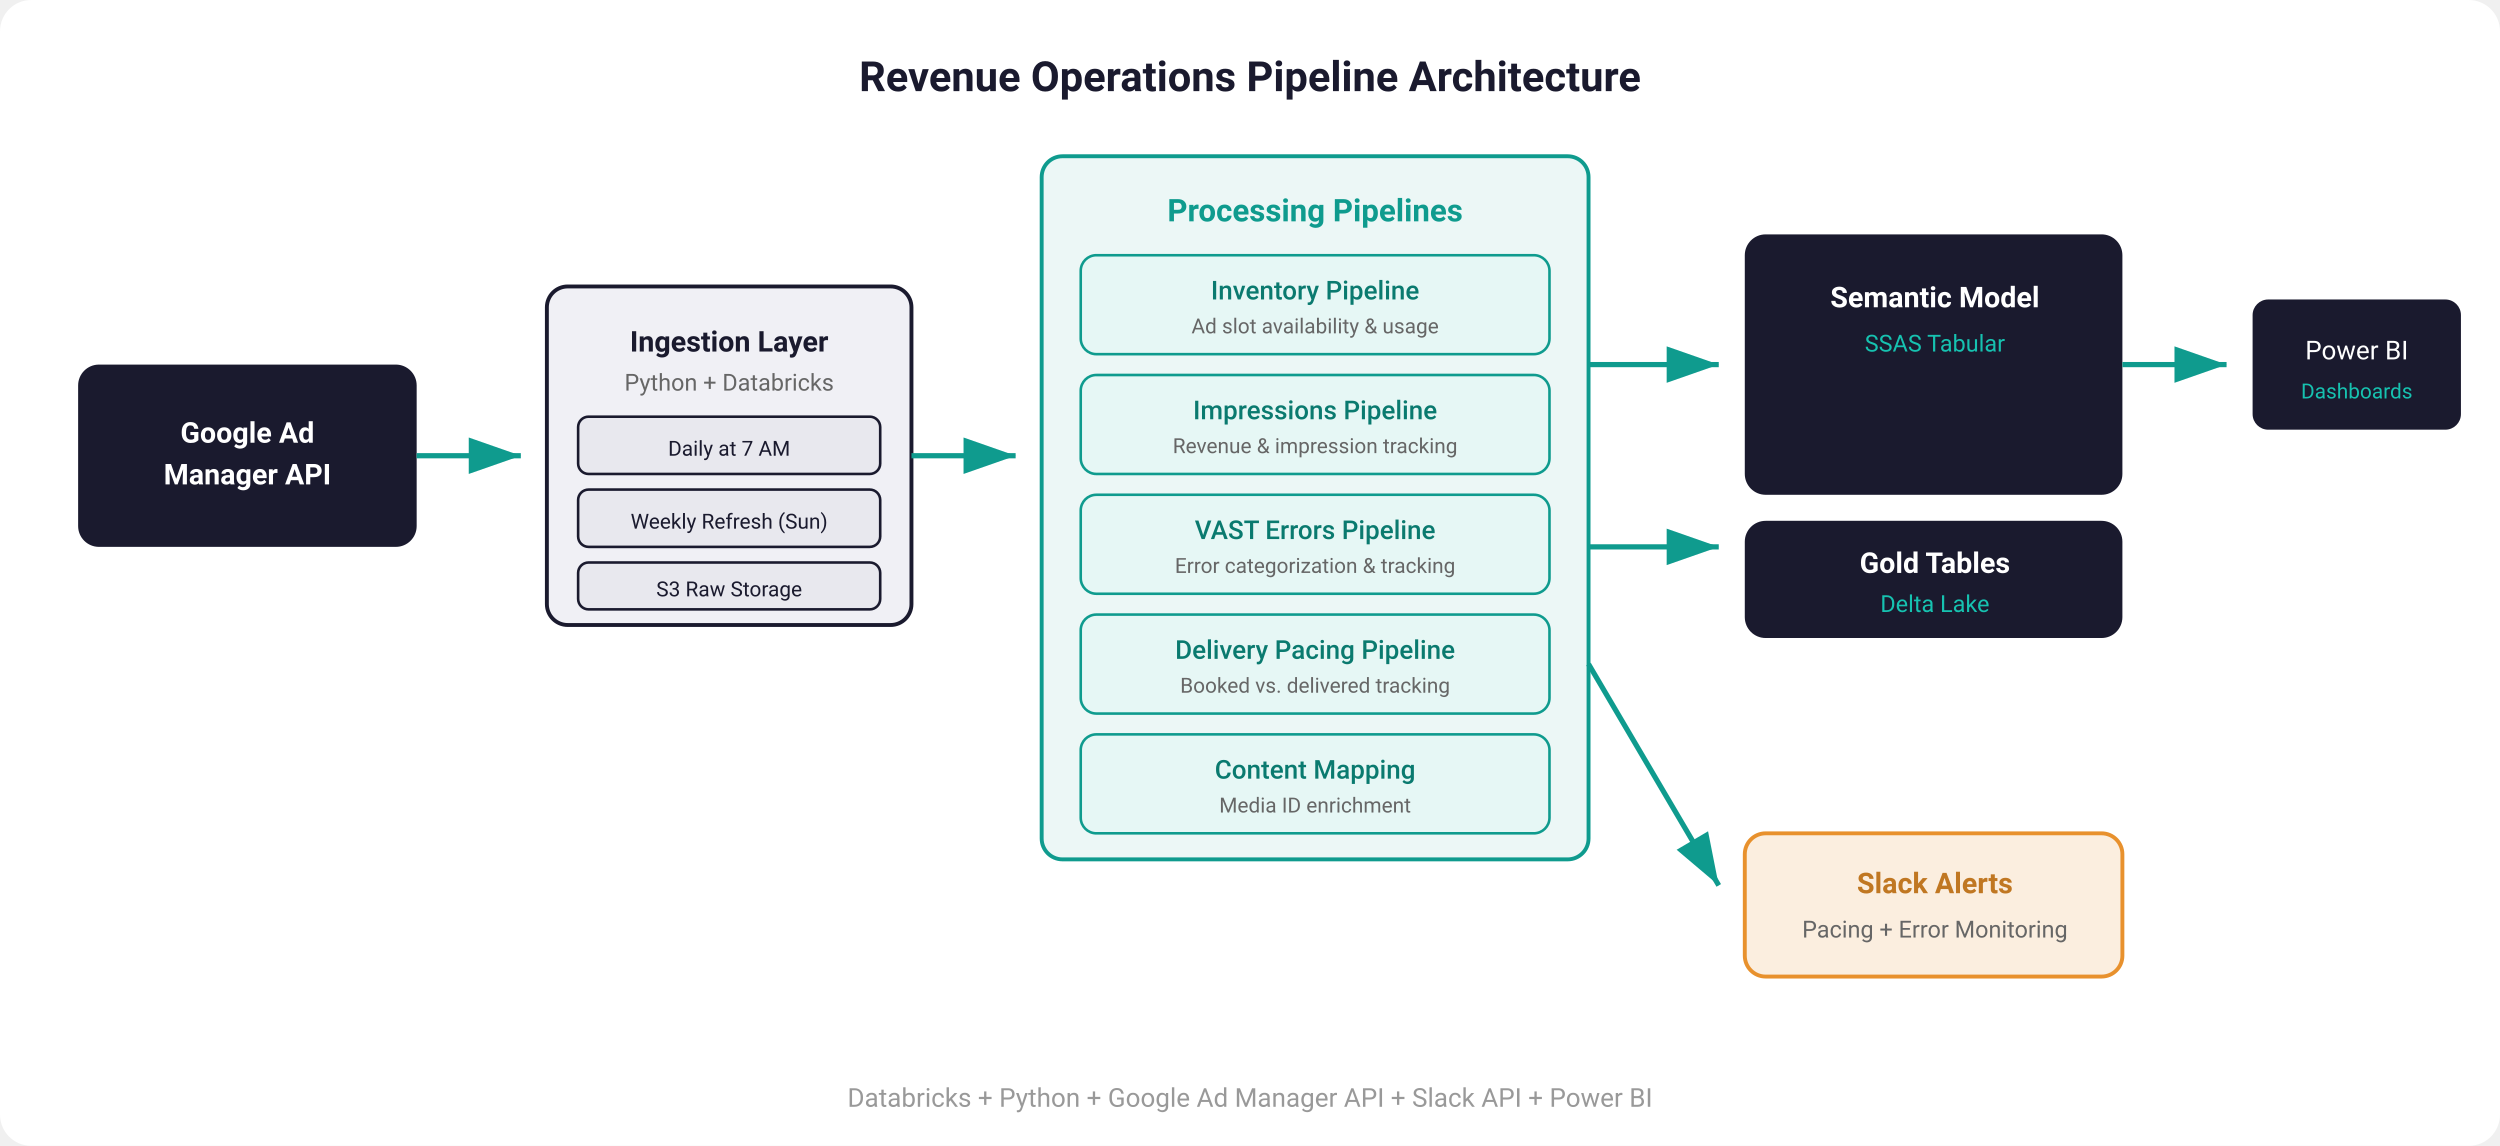
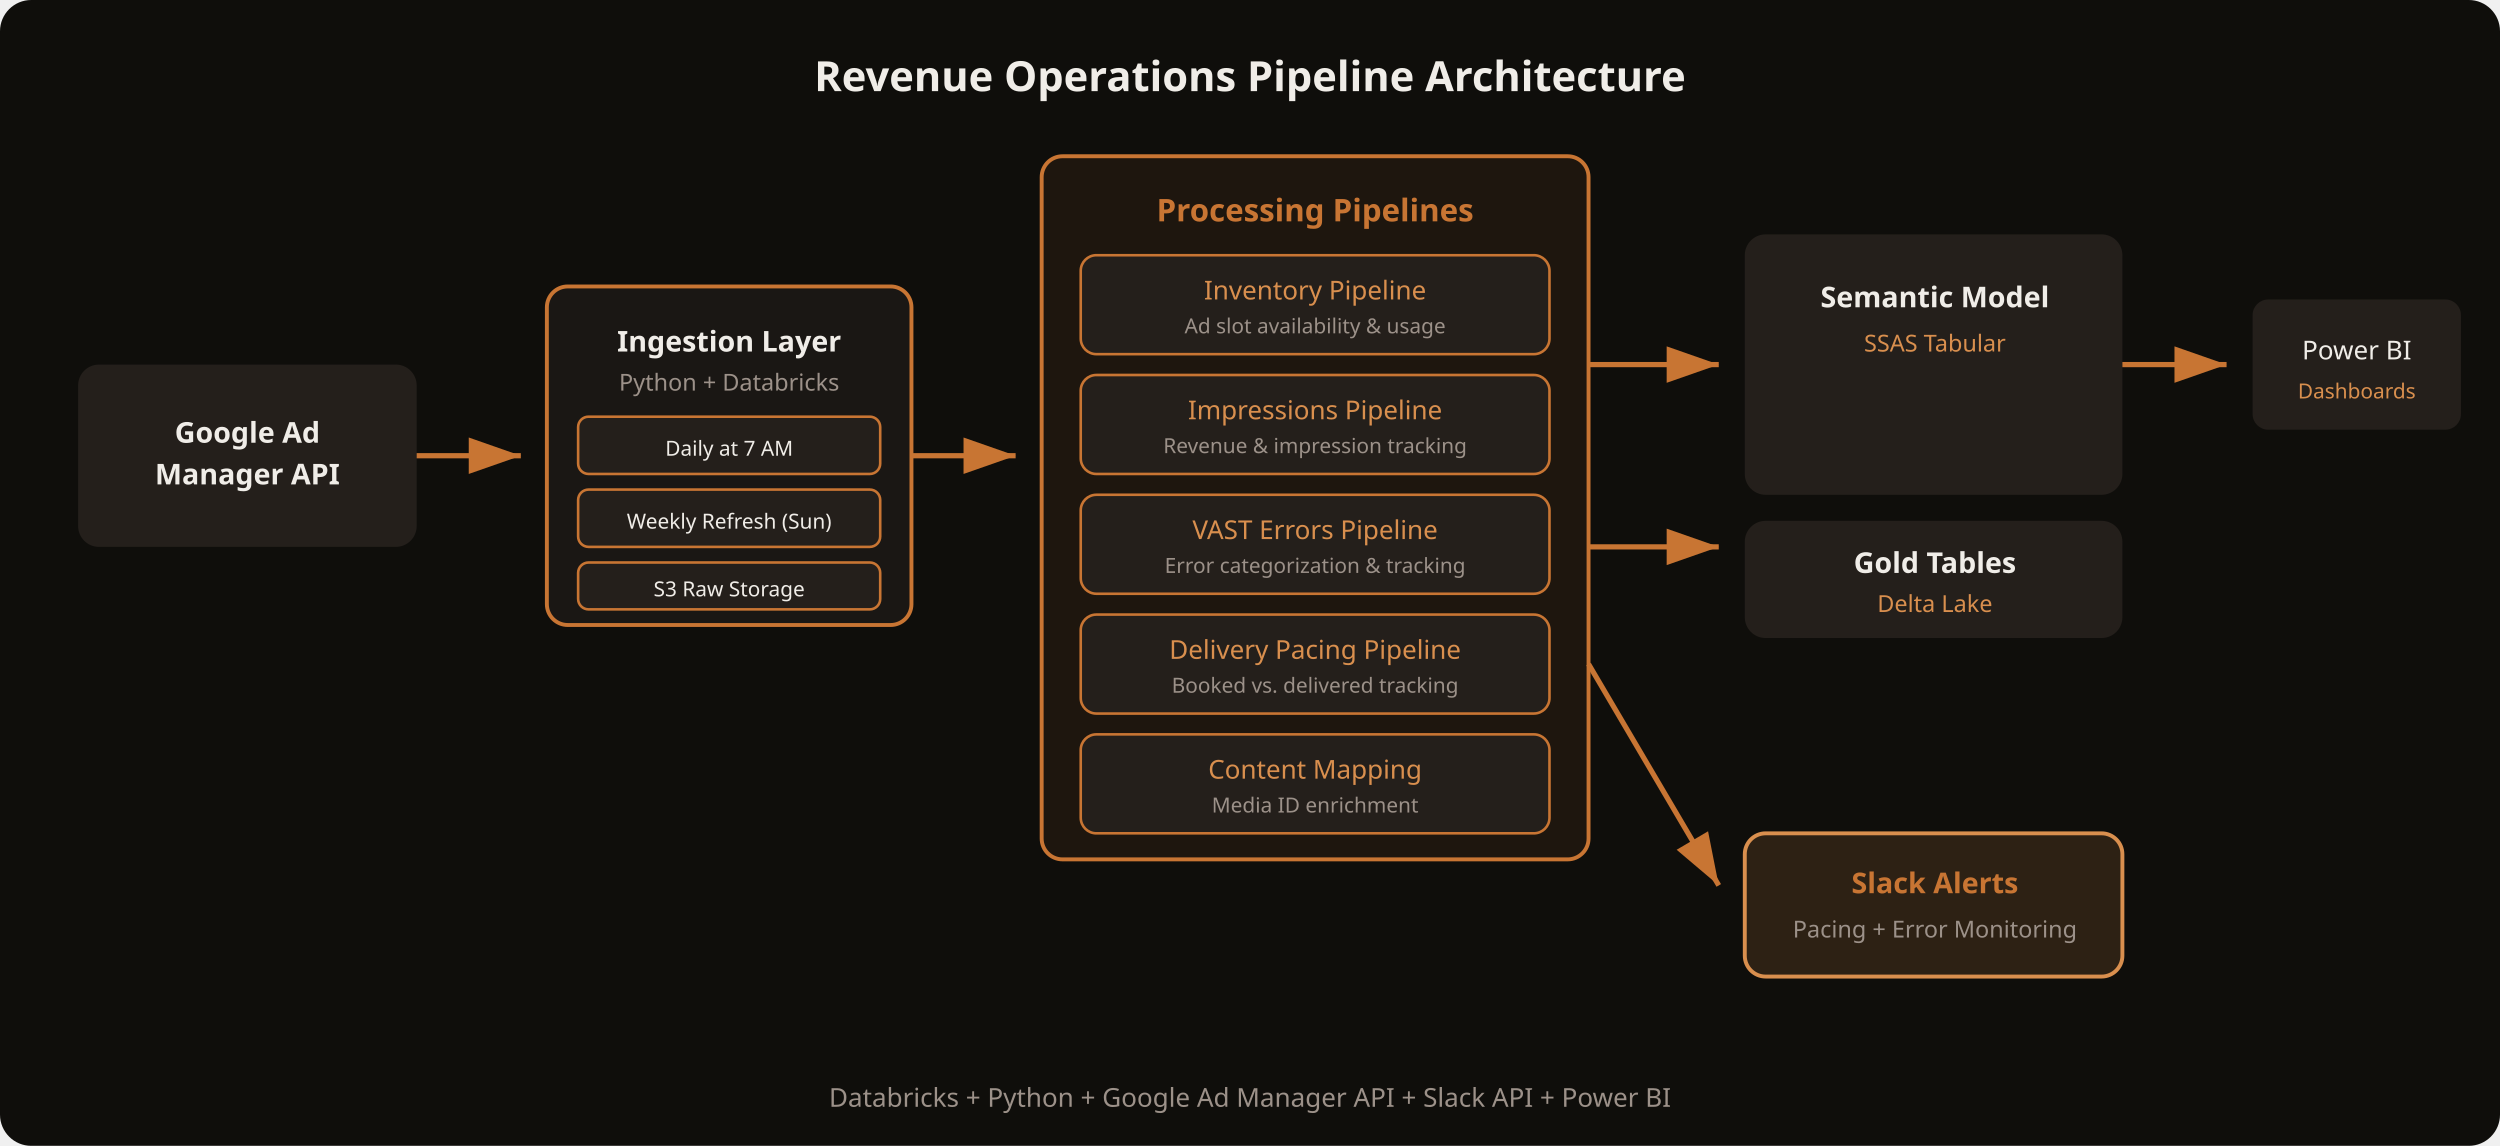
- <svg xmlns="http://www.w3.org/2000/svg" viewBox="0 0 960 440" font-family="Roboto, Arial, sans-serif">
+ <svg xmlns="http://www.w3.org/2000/svg" viewBox="0 0 960 440" font-family="Space Grotesk, system-ui, sans-serif">
  <defs>
    <marker id="arr" markerWidth="10" markerHeight="7" refX="10" refY="3.5" orient="auto">
-       <polygon points="0 0, 10 3.5, 0 7" fill="#0f9b8e" />
+       <polygon points="0 0, 10 3.5, 0 7" fill="#C87533" />
    </marker>
  </defs>
-   <rect width="960" height="440" rx="12" fill="#ffffff" />
-   <text x="480" y="35" text-anchor="middle" font-size="16" font-weight="700" fill="#1a1a2e">Revenue Operations Pipeline Architecture</text>
-   <rect x="30" y="140" width="130" height="70" rx="8" fill="#1a1a2e" />
-   <text x="95" y="170" text-anchor="middle" font-size="11" font-weight="600" fill="#ffffff">Google Ad</text>
-   <text x="95" y="186" text-anchor="middle" font-size="11" font-weight="600" fill="#ffffff">Manager API</text>
-   <line x1="160" y1="175" x2="200" y2="175" stroke="#0f9b8e" stroke-width="2" marker-end="url(#arr)" />
-   <rect x="210" y="110" width="140" height="130" rx="8" fill="#f0f0f5" stroke="#1a1a2e" stroke-width="1.5" />
-   <text x="280" y="135" text-anchor="middle" font-size="11" font-weight="600" fill="#1a1a2e">Ingestion Layer</text>
-   <text x="280" y="150" text-anchor="middle" font-size="9" fill="#666">Python + Databricks</text>
-   <rect x="222" y="160" width="116" height="22" rx="4" fill="#e8e8ee" stroke="#1a1a2e" stroke-width="1" />
-   <text x="280" y="175" text-anchor="middle" font-size="8" fill="#1a1a2e">Daily at 7 AM</text>
-   <rect x="222" y="188" width="116" height="22" rx="4" fill="#e8e8ee" stroke="#1a1a2e" stroke-width="1" />
-   <text x="280" y="203" text-anchor="middle" font-size="8" fill="#1a1a2e">Weekly Refresh (Sun)</text>
-   <rect x="222" y="216" width="116" height="18" rx="4" fill="#e8e8ee" stroke="#1a1a2e" stroke-width="1" />
-   <text x="280" y="229" text-anchor="middle" font-size="8" fill="#1a1a2e">S3 Raw Storage</text>
-   <line x1="350" y1="175" x2="390" y2="175" stroke="#0f9b8e" stroke-width="2" marker-end="url(#arr)" />
-   <rect x="400" y="60" width="210" height="270" rx="8" fill="#0f9b8e" fill-opacity="0.08" stroke="#0f9b8e" stroke-width="1.5" />
-   <text x="505" y="85" text-anchor="middle" font-size="12" font-weight="600" fill="#0f9b8e">Processing Pipelines</text>
-   <rect x="415" y="98" width="180" height="38" rx="6" fill="#e6f7f5" stroke="#0f9b8e" stroke-width="1" />
-   <text x="505" y="115" text-anchor="middle" font-size="10" font-weight="500" fill="#0a7a6f">Inventory Pipeline</text>
-   <text x="505" y="128" text-anchor="middle" font-size="8" fill="#666">Ad slot availability &amp; usage</text>
-   <rect x="415" y="144" width="180" height="38" rx="6" fill="#e6f7f5" stroke="#0f9b8e" stroke-width="1" />
-   <text x="505" y="161" text-anchor="middle" font-size="10" font-weight="500" fill="#0a7a6f">Impressions Pipeline</text>
-   <text x="505" y="174" text-anchor="middle" font-size="8" fill="#666">Revenue &amp; impression tracking</text>
-   <rect x="415" y="190" width="180" height="38" rx="6" fill="#e6f7f5" stroke="#0f9b8e" stroke-width="1" />
-   <text x="505" y="207" text-anchor="middle" font-size="10" font-weight="500" fill="#0a7a6f">VAST Errors Pipeline</text>
-   <text x="505" y="220" text-anchor="middle" font-size="8" fill="#666">Error categorization &amp; tracking</text>
-   <rect x="415" y="236" width="180" height="38" rx="6" fill="#e6f7f5" stroke="#0f9b8e" stroke-width="1" />
-   <text x="505" y="253" text-anchor="middle" font-size="10" font-weight="500" fill="#0a7a6f">Delivery Pacing Pipeline</text>
-   <text x="505" y="266" text-anchor="middle" font-size="8" fill="#666">Booked vs. delivered tracking</text>
-   <rect x="415" y="282" width="180" height="38" rx="6" fill="#e6f7f5" stroke="#0f9b8e" stroke-width="1" />
-   <text x="505" y="299" text-anchor="middle" font-size="10" font-weight="500" fill="#0a7a6f">Content Mapping</text>
-   <text x="505" y="312" text-anchor="middle" font-size="8" fill="#666">Media ID enrichment</text>
-   <line x1="610" y1="140" x2="660" y2="140" stroke="#0f9b8e" stroke-width="2" marker-end="url(#arr)" />
-   <line x1="610" y1="210" x2="660" y2="210" stroke="#0f9b8e" stroke-width="2" marker-end="url(#arr)" />
-   <line x1="610" y1="255" x2="660" y2="340" stroke="#0f9b8e" stroke-width="2" marker-end="url(#arr)" />
-   <rect x="670" y="90" width="145" height="100" rx="8" fill="#1a1a2e" />
-   <text x="743" y="118" text-anchor="middle" font-size="11" font-weight="600" fill="#ffffff">Semantic Model</text>
-   <text x="743" y="135" text-anchor="middle" font-size="9" fill="#16c2b0">SSAS Tabular</text>
-   <line x1="815" y1="140" x2="855" y2="140" stroke="#0f9b8e" stroke-width="2" marker-end="url(#arr)" />
-   <rect x="865" y="115" width="80" height="50" rx="6" fill="#1a1a2e" />
-   <text x="905" y="138" text-anchor="middle" font-size="10" fill="#ffffff">Power BI</text>
-   <text x="905" y="153" text-anchor="middle" font-size="8" fill="#16c2b0">Dashboards</text>
-   <rect x="670" y="200" width="145" height="45" rx="8" fill="#1a1a2e" />
-   <text x="743" y="220" text-anchor="middle" font-size="11" font-weight="600" fill="#ffffff">Gold Tables</text>
-   <text x="743" y="235" text-anchor="middle" font-size="9" fill="#16c2b0">Delta Lake</text>
-   <rect x="670" y="320" width="145" height="55" rx="8" fill="#E8912D" fill-opacity="0.15" stroke="#E8912D" stroke-width="1.5" />
-   <text x="743" y="343" text-anchor="middle" font-size="11" font-weight="600" fill="#C07722">Slack Alerts</text>
-   <text x="743" y="360" text-anchor="middle" font-size="9" fill="#666">Pacing + Error Monitoring</text>
-   <text x="480" y="425" text-anchor="middle" font-size="10" fill="#999">Databricks + Python + Google Ad Manager API + Slack API + Power BI</text>
+   <rect width="960" height="440" rx="12" fill="#0F0E0B" />
+   <text x="480" y="35" text-anchor="middle" font-size="16" font-weight="700" fill="#F0EDE8">Revenue Operations Pipeline Architecture</text>
+   <rect x="30" y="140" width="130" height="70" rx="8" fill="#241F1B" />
+   <text x="95" y="170" text-anchor="middle" font-size="11" font-weight="600" fill="#F0EDE8">Google Ad</text>
+   <text x="95" y="186" text-anchor="middle" font-size="11" font-weight="600" fill="#F0EDE8">Manager API</text>
+   <line x1="160" y1="175" x2="200" y2="175" stroke="#C87533" stroke-width="2" marker-end="url(#arr)" />
+   <rect x="210" y="110" width="140" height="130" rx="8" fill="#1A1714" stroke="#C87533" stroke-width="1.5" />
+   <text x="280" y="135" text-anchor="middle" font-size="11" font-weight="600" fill="#F0EDE8">Ingestion Layer</text>
+   <text x="280" y="150" text-anchor="middle" font-size="9" fill="#9C9189">Python + Databricks</text>
+   <rect x="222" y="160" width="116" height="22" rx="4" fill="#241F1B" stroke="#C87533" stroke-width="1" />
+   <text x="280" y="175" text-anchor="middle" font-size="8" fill="#F0EDE8">Daily at 7 AM</text>
+   <rect x="222" y="188" width="116" height="22" rx="4" fill="#241F1B" stroke="#C87533" stroke-width="1" />
+   <text x="280" y="203" text-anchor="middle" font-size="8" fill="#F0EDE8">Weekly Refresh (Sun)</text>
+   <rect x="222" y="216" width="116" height="18" rx="4" fill="#241F1B" stroke="#C87533" stroke-width="1" />
+   <text x="280" y="229" text-anchor="middle" font-size="8" fill="#F0EDE8">S3 Raw Storage</text>
+   <line x1="350" y1="175" x2="390" y2="175" stroke="#C87533" stroke-width="2" marker-end="url(#arr)" />
+   <rect x="400" y="60" width="210" height="270" rx="8" fill="#C87533" fill-opacity="0.08" stroke="#C87533" stroke-width="1.5" />
+   <text x="505" y="85" text-anchor="middle" font-size="12" font-weight="600" fill="#C87533">Processing Pipelines</text>
+   <rect x="415" y="98" width="180" height="38" rx="6" fill="#241F1B" stroke="#C87533" stroke-width="1" />
+   <text x="505" y="115" text-anchor="middle" font-size="10" font-weight="500" fill="#D98F4E">Inventory Pipeline</text>
+   <text x="505" y="128" text-anchor="middle" font-size="8" fill="#9C9189">Ad slot availability &amp; usage</text>
+   <rect x="415" y="144" width="180" height="38" rx="6" fill="#241F1B" stroke="#C87533" stroke-width="1" />
+   <text x="505" y="161" text-anchor="middle" font-size="10" font-weight="500" fill="#D98F4E">Impressions Pipeline</text>
+   <text x="505" y="174" text-anchor="middle" font-size="8" fill="#9C9189">Revenue &amp; impression tracking</text>
+   <rect x="415" y="190" width="180" height="38" rx="6" fill="#241F1B" stroke="#C87533" stroke-width="1" />
+   <text x="505" y="207" text-anchor="middle" font-size="10" font-weight="500" fill="#D98F4E">VAST Errors Pipeline</text>
+   <text x="505" y="220" text-anchor="middle" font-size="8" fill="#9C9189">Error categorization &amp; tracking</text>
+   <rect x="415" y="236" width="180" height="38" rx="6" fill="#241F1B" stroke="#C87533" stroke-width="1" />
+   <text x="505" y="253" text-anchor="middle" font-size="10" font-weight="500" fill="#D98F4E">Delivery Pacing Pipeline</text>
+   <text x="505" y="266" text-anchor="middle" font-size="8" fill="#9C9189">Booked vs. delivered tracking</text>
+   <rect x="415" y="282" width="180" height="38" rx="6" fill="#241F1B" stroke="#C87533" stroke-width="1" />
+   <text x="505" y="299" text-anchor="middle" font-size="10" font-weight="500" fill="#D98F4E">Content Mapping</text>
+   <text x="505" y="312" text-anchor="middle" font-size="8" fill="#9C9189">Media ID enrichment</text>
+   <line x1="610" y1="140" x2="660" y2="140" stroke="#C87533" stroke-width="2" marker-end="url(#arr)" />
+   <line x1="610" y1="210" x2="660" y2="210" stroke="#C87533" stroke-width="2" marker-end="url(#arr)" />
+   <line x1="610" y1="255" x2="660" y2="340" stroke="#C87533" stroke-width="2" marker-end="url(#arr)" />
+   <rect x="670" y="90" width="145" height="100" rx="8" fill="#241F1B" />
+   <text x="743" y="118" text-anchor="middle" font-size="11" font-weight="600" fill="#F0EDE8">Semantic Model</text>
+   <text x="743" y="135" text-anchor="middle" font-size="9" fill="#D98F4E">SSAS Tabular</text>
+   <line x1="815" y1="140" x2="855" y2="140" stroke="#C87533" stroke-width="2" marker-end="url(#arr)" />
+   <rect x="865" y="115" width="80" height="50" rx="6" fill="#241F1B" />
+   <text x="905" y="138" text-anchor="middle" font-size="10" fill="#F0EDE8">Power BI</text>
+   <text x="905" y="153" text-anchor="middle" font-size="8" fill="#D98F4E">Dashboards</text>
+   <rect x="670" y="200" width="145" height="45" rx="8" fill="#241F1B" />
+   <text x="743" y="220" text-anchor="middle" font-size="11" font-weight="600" fill="#F0EDE8">Gold Tables</text>
+   <text x="743" y="235" text-anchor="middle" font-size="9" fill="#D98F4E">Delta Lake</text>
+   <rect x="670" y="320" width="145" height="55" rx="8" fill="#D98F4E" fill-opacity="0.15" stroke="#D98F4E" stroke-width="1.5" />
+   <text x="743" y="343" text-anchor="middle" font-size="11" font-weight="600" fill="#C87533">Slack Alerts</text>
+   <text x="743" y="360" text-anchor="middle" font-size="9" fill="#9C9189">Pacing + Error Monitoring</text>
+   <text x="480" y="425" text-anchor="middle" font-size="10" fill="#9C9189">Databricks + Python + Google Ad Manager API + Slack API + Power BI</text>
</svg>
